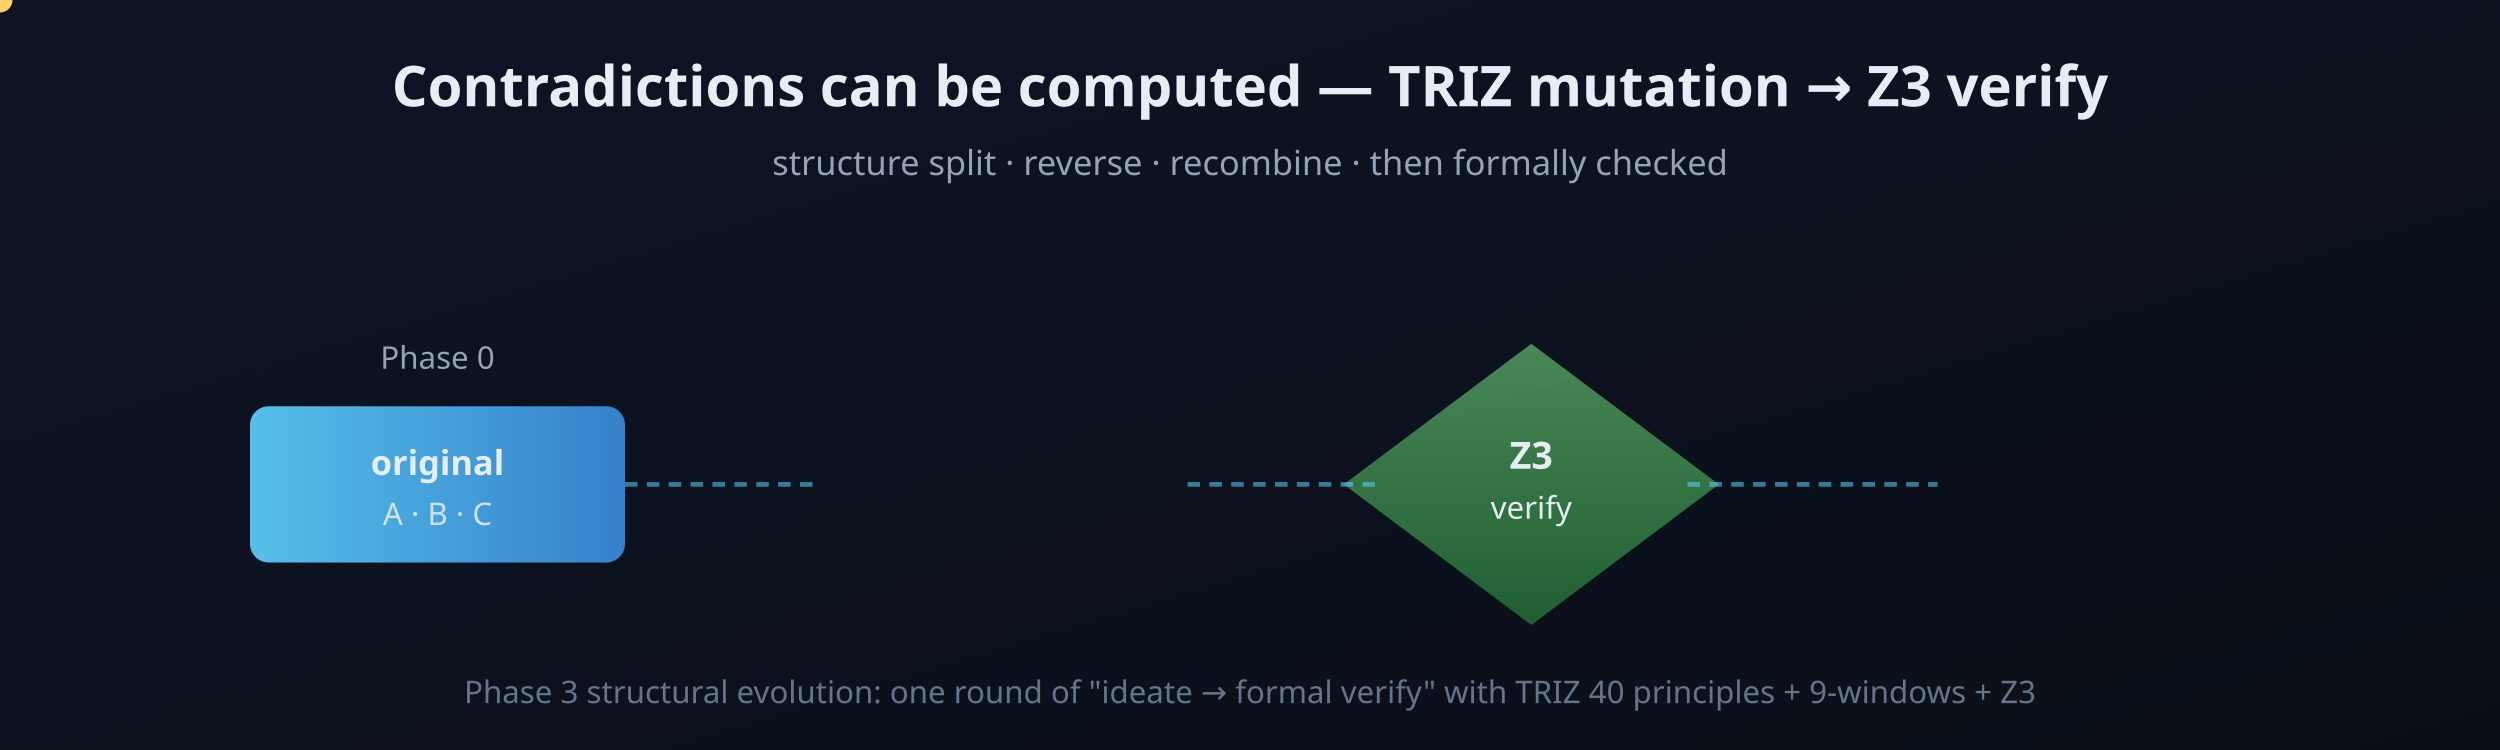
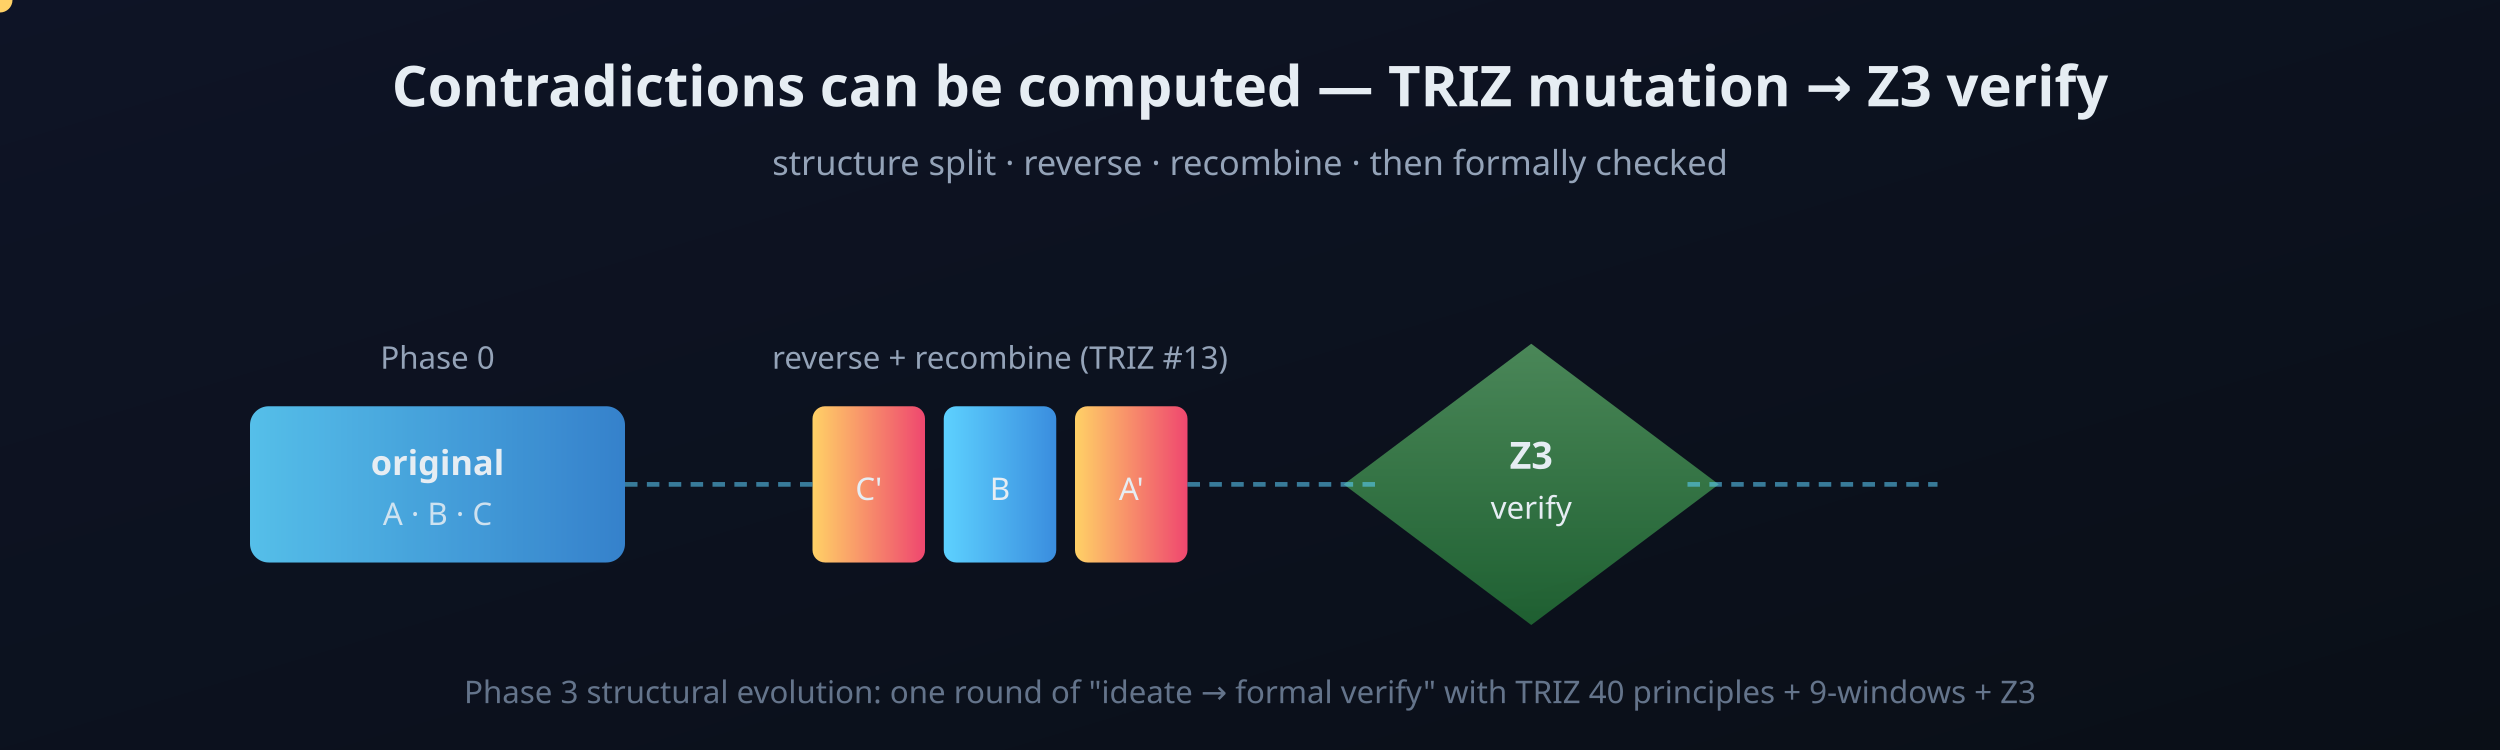
<svg xmlns="http://www.w3.org/2000/svg" viewBox="0 0 800 240" role="img" aria-label="TRIZ structural evolution and Z3 verification" style="width:100%;height:auto;max-width:1200px">
  <defs>
    <linearGradient id="bg24_03" x1="0" y1="0" x2="1" y2="1">
      <stop offset="0%" stop-color="#0e1426" />
      <stop offset="100%" stop-color="#0a0f17" />
    </linearGradient>
    <linearGradient id="z3grad" x1="0" y1="0" x2="0" y2="1">
      <stop offset="0%" stop-color="#7ee787" />
      <stop offset="100%" stop-color="#2ea043" />
    </linearGradient>
    <linearGradient id="origgrad" x1="0" y1="0" x2="1" y2="0">
      <stop offset="0%" stop-color="#5dd1ff" />
      <stop offset="100%" stop-color="#3a8dde" />
    </linearGradient>
    <linearGradient id="newgrad" x1="0" y1="0" x2="1" y2="0">
      <stop offset="0%" stop-color="#ffd166" />
      <stop offset="100%" stop-color="#ef476f" />
    </linearGradient>
  </defs>
  <rect width="800" height="240" fill="url(#bg24_03)" />
  <text x="400" y="34" text-anchor="middle" fill="#e6edf3" font-family="ui-sans-serif,system-ui,sans-serif" font-size="18" font-weight="700">
    Contradictions can be computed — TRIZ mutation → Z3 verify
  </text>
  <text x="400" y="56" text-anchor="middle" fill="#94a3b8" font-family="ui-sans-serif,system-ui,sans-serif" font-size="11">
    structure split · reverse · recombine · then formally checked
  </text>
  <g font-family="ui-sans-serif,system-ui,sans-serif" font-size="11" fill="#e6edf3">
    <g transform="translate(80 130)">
      <rect x="0" y="0" width="120" height="50" rx="6" fill="url(#origgrad)" opacity="0.9" />
      <text x="60" y="22" text-anchor="middle" font-weight="600">original</text>
      <text x="60" y="38" text-anchor="middle" font-size="10" opacity="0.85">A · B · C</text>
      <text x="60" y="-12" text-anchor="middle" fill="#94a3b8" font-size="10">Phase 0</text>
    </g>
    <g transform="translate(260 130)" opacity="0">
      <animate attributeName="opacity" values="0;1;1;0;0" keyTimes="0;0.2;0.5;0.65;1" dur="6s" repeatCount="indefinite" />
      <rect x="0" y="0" width="36" height="50" rx="4" fill="url(#origgrad)" />
      <rect x="42" y="0" width="36" height="50" rx="4" fill="url(#origgrad)" />
      <rect x="84" y="0" width="36" height="50" rx="4" fill="url(#origgrad)" />
      <text x="18" y="30" text-anchor="middle" font-size="10">A</text>
      <text x="60" y="30" text-anchor="middle" font-size="10">B</text>
      <text x="102" y="30" text-anchor="middle" font-size="10">C</text>
      <text x="60" y="-12" text-anchor="middle" fill="#94a3b8" font-size="10">split (TRIZ #1)</text>
    </g>
-     <g transform="translate(260 130)" opacity="0">
-       <animate attributeName="opacity" values="0;0;1;1;0" keyTimes="0;0.5;0.65;0.8;1" dur="6s" repeatCount="indefinite" />
+     <g transform="translate(260 130)" opacity="1">
+       <animate attributeName="opacity" values="0;0;1;1;1" keyTimes="0;0.5;0.65;0.8;1" dur="6s" repeatCount="indefinite" fill="freeze" />
      <rect x="0" y="0" width="36" height="50" rx="4" fill="url(#newgrad)" />
      <rect x="42" y="0" width="36" height="50" rx="4" fill="url(#origgrad)" />
      <rect x="84" y="0" width="36" height="50" rx="4" fill="url(#newgrad)" />
      <text x="18" y="30" text-anchor="middle" font-size="10">C'</text>
      <text x="60" y="30" text-anchor="middle" font-size="10">B</text>
      <text x="102" y="30" text-anchor="middle" font-size="10">A'</text>
      <text x="60" y="-12" text-anchor="middle" fill="#94a3b8" font-size="10">reverse + recombine (TRIZ #13)</text>
    </g>
    <g transform="translate(440 110)">
      <path d="M -10 45 L 50 0 L 110 45 L 50 90 Z" fill="url(#z3grad)" opacity="0.55" />
      <text x="50" y="40" text-anchor="middle" font-weight="700" font-size="12">Z3</text>
      <text x="50" y="56" text-anchor="middle" font-size="10">verify</text>
    </g>
    <g transform="translate(620 130)" opacity="0">
      <animate attributeName="opacity" values="0;0;0;1;1" keyTimes="0;0.7;0.8;0.9;1" dur="6s" repeatCount="indefinite" />
      <rect x="0" y="0" width="120" height="50" rx="6" fill="url(#newgrad)" opacity="0.95" />
      <text x="60" y="22" text-anchor="middle" font-weight="600">new</text>
      <text x="60" y="38" text-anchor="middle" font-size="10" opacity="0.9">C' · B · A'  (sat)</text>
      <text x="60" y="-12" text-anchor="middle" fill="#94a3b8" font-size="10">accepted</text>
    </g>
    <g stroke="#5dd1ff" stroke-width="1.5" fill="none" stroke-dasharray="4 3" opacity="0.55">
      <line x1="200" y1="155" x2="260" y2="155" />
      <line x1="380" y1="155" x2="440" y2="155" />
      <line x1="540" y1="155" x2="620" y2="155" />
    </g>
    <circle r="4" fill="#ffd166">
      <animateMotion dur="6s" repeatCount="indefinite" path="M 200 155 L 260 155 L 260 155 L 380 155 L 440 155 L 540 155 L 620 155" />
    </circle>
  </g>
  <text x="400" y="225" text-anchor="middle" fill="#64748b" font-family="ui-sans-serif,system-ui,sans-serif" font-size="10">
    Phase 3 structural evolution: one round of "ideate → formal verify" with TRIZ 40 principles + 9-windows + Z3
  </text>
</svg>
